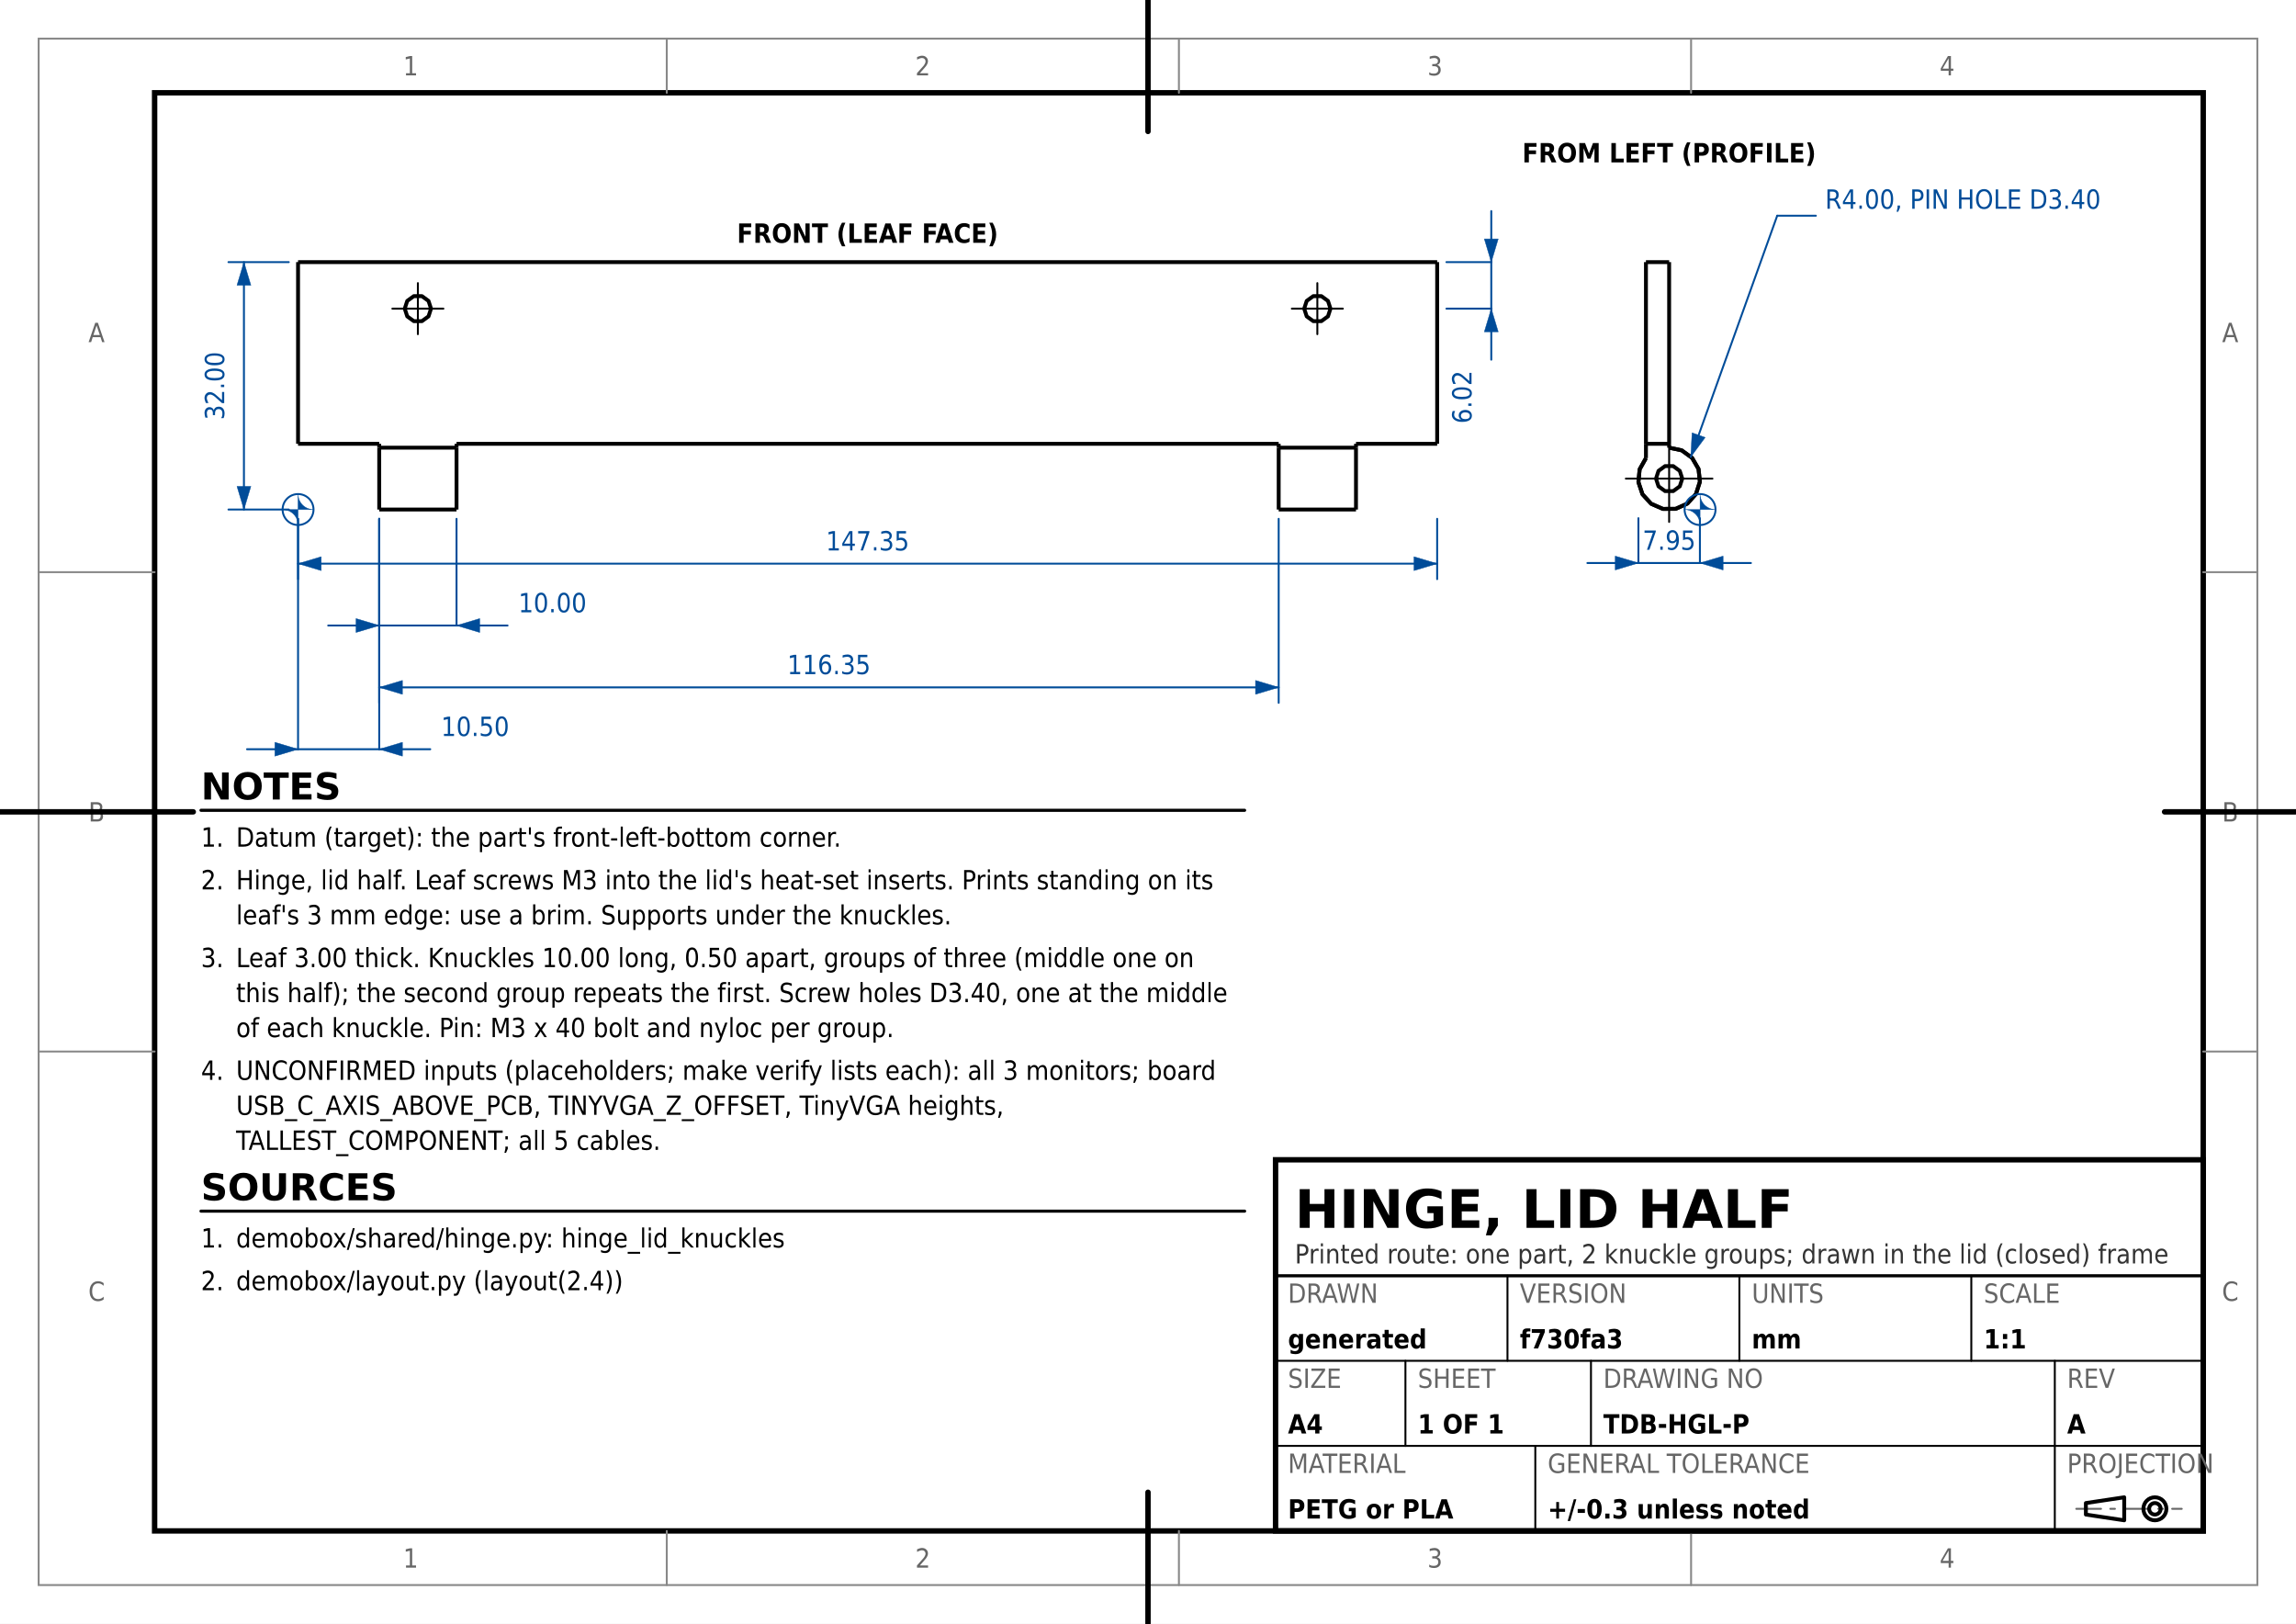
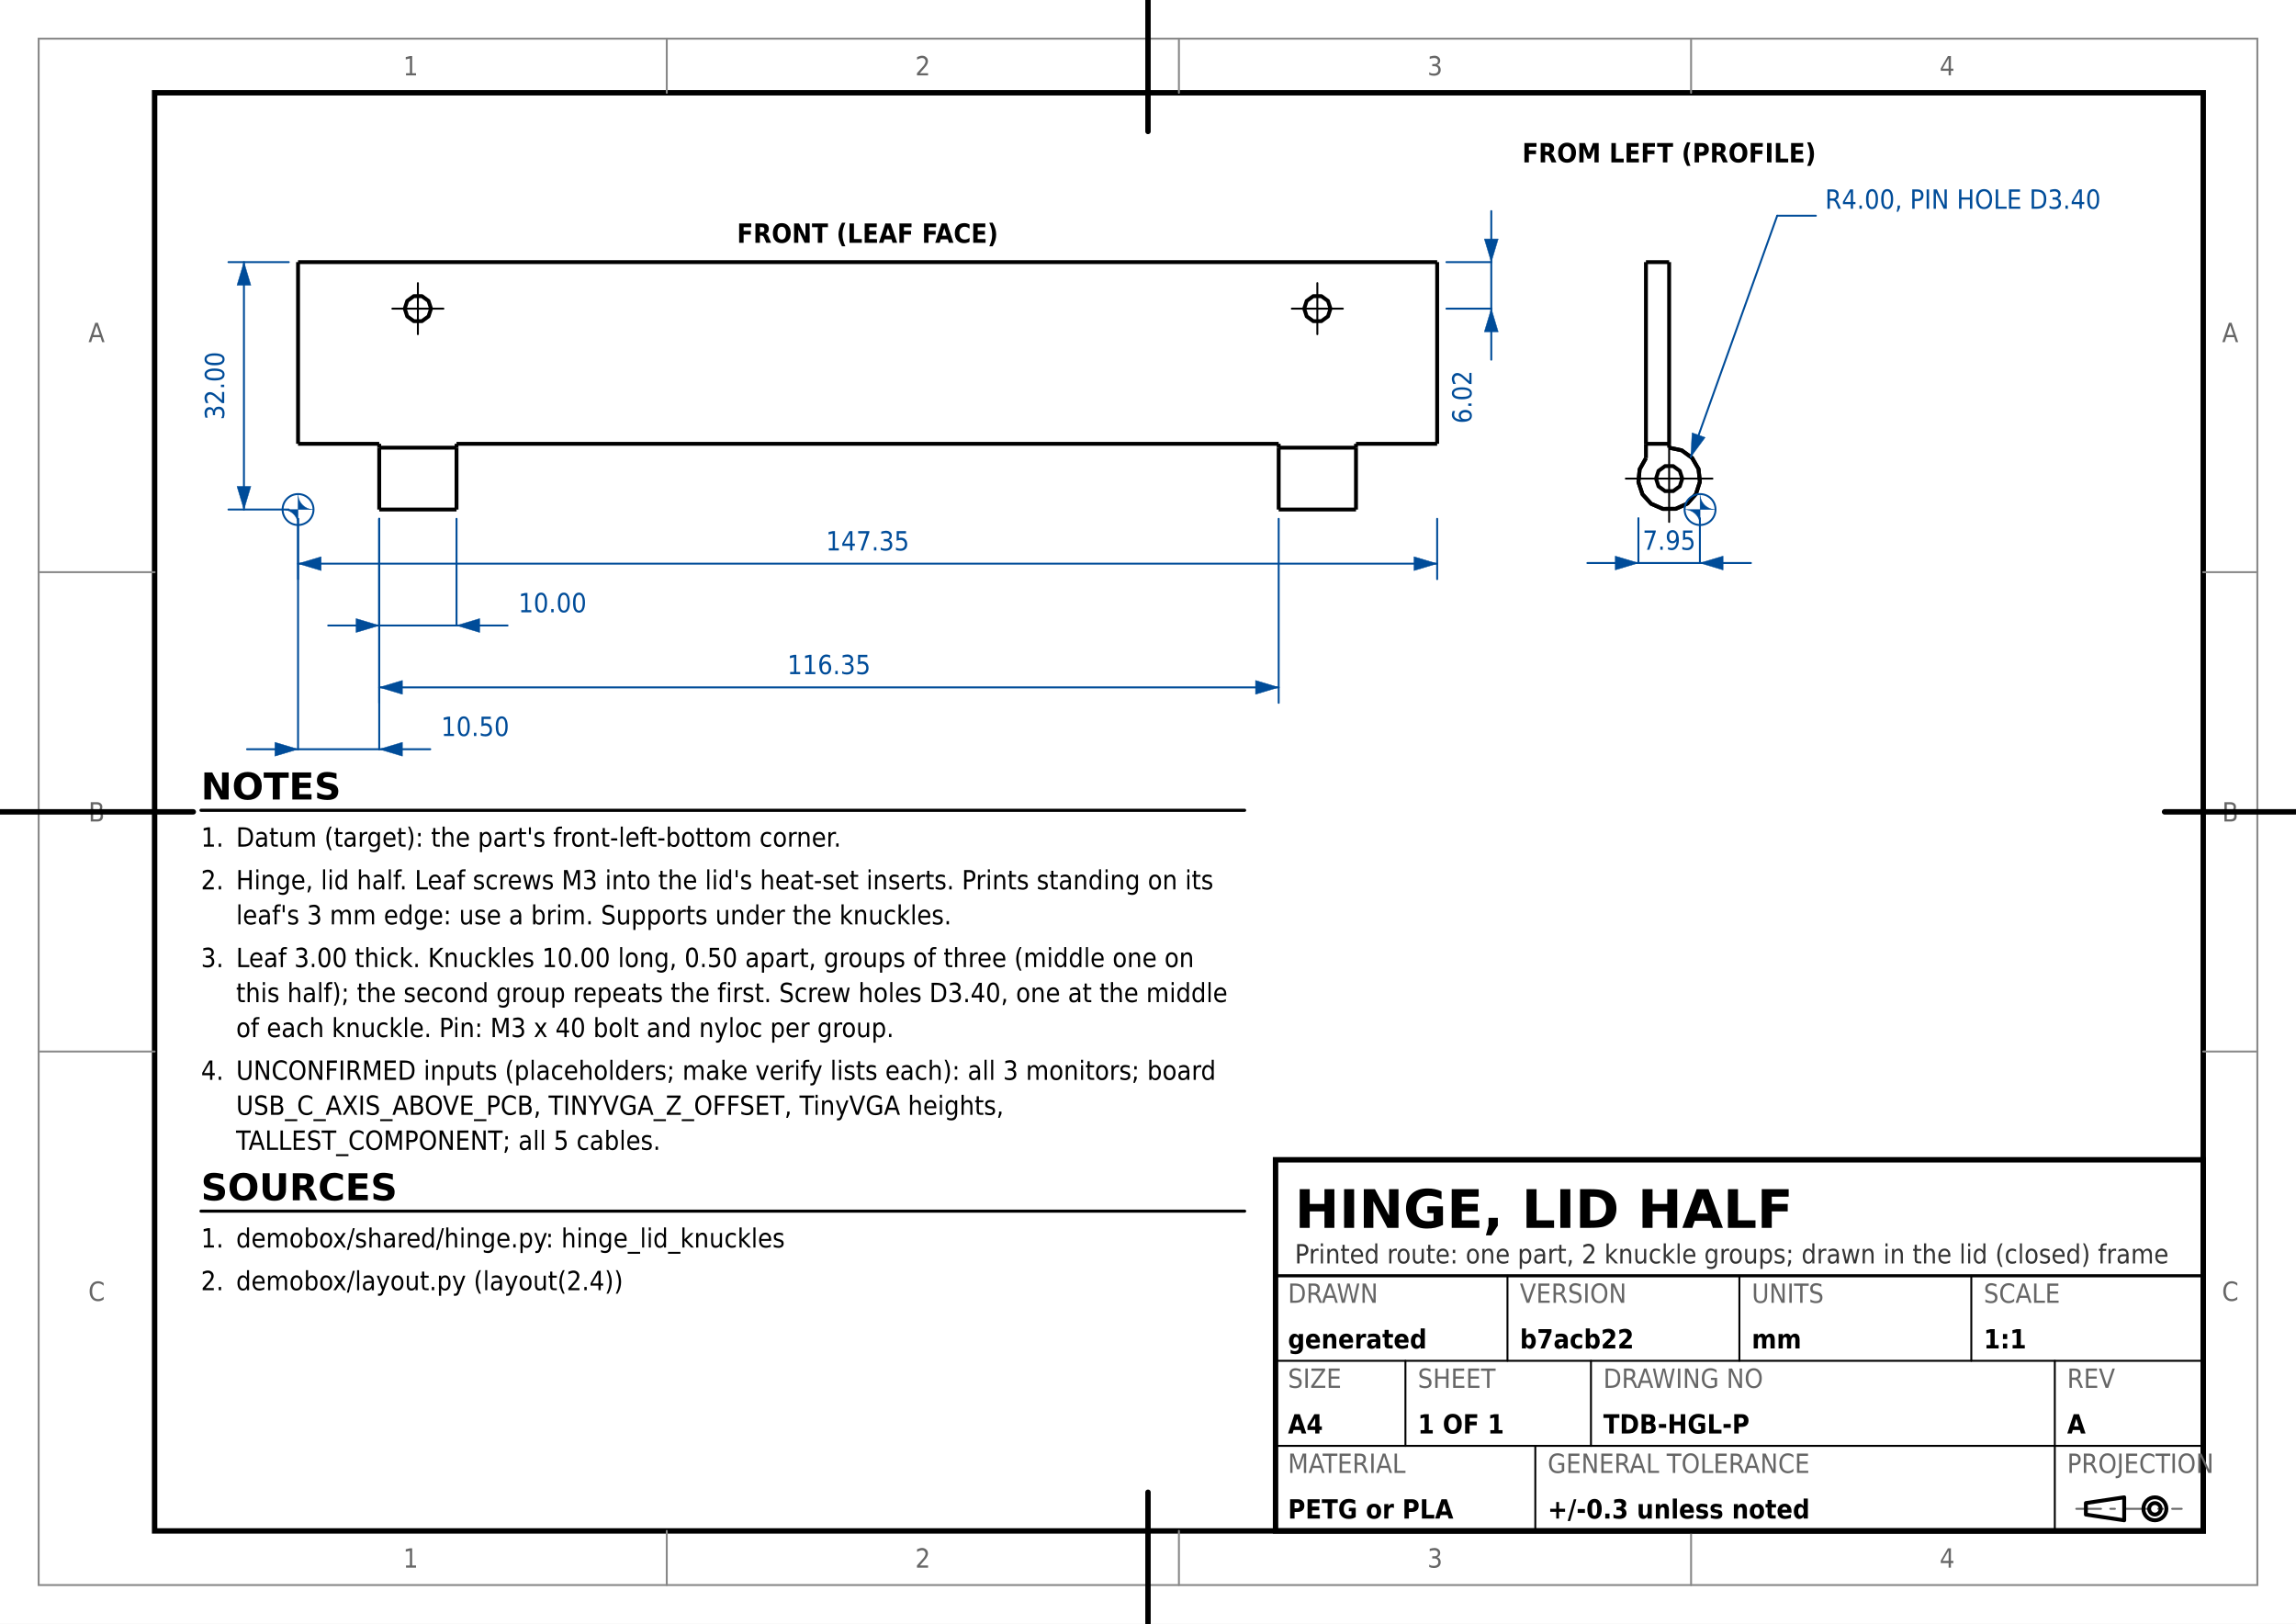
<svg xmlns="http://www.w3.org/2000/svg" version="1.1" width="297mm" height="210mm" viewBox="0 0 297 210">
  <rect width="100%" height="100%" fill="#ffffff" />
  <rect x="5" y="5" width="287" height="200" fill="none" stroke="#888888" stroke-width="0.25" />
  <rect x="20" y="12" width="265" height="186" fill="none" stroke="#000000" stroke-width="0.7" />
  <text x="53.125" y="202.75" font-family="DejaVu Sans Condensed, DejaVu Sans, Liberation Sans, sans-serif" font-size="3.429" fill="#666666" text-anchor="middle">1</text>
  <text x="53.125" y="9.75" font-family="DejaVu Sans Condensed, DejaVu Sans, Liberation Sans, sans-serif" font-size="3.429" fill="#666666" text-anchor="middle">1</text>
  <line x1="86.25" y1="205" x2="86.25" y2="198" stroke="#888888" stroke-width="0.25" stroke-linecap="round" />
  <line x1="86.25" y1="12" x2="86.25" y2="5" stroke="#888888" stroke-width="0.25" stroke-linecap="round" />
  <text x="119.375" y="202.75" font-family="DejaVu Sans Condensed, DejaVu Sans, Liberation Sans, sans-serif" font-size="3.429" fill="#666666" text-anchor="middle">2</text>
  <text x="119.375" y="9.75" font-family="DejaVu Sans Condensed, DejaVu Sans, Liberation Sans, sans-serif" font-size="3.429" fill="#666666" text-anchor="middle">2</text>
  <line x1="152.5" y1="205" x2="152.5" y2="198" stroke="#888888" stroke-width="0.25" stroke-linecap="round" />
  <line x1="152.5" y1="12" x2="152.5" y2="5" stroke="#888888" stroke-width="0.25" stroke-linecap="round" />
  <text x="185.625" y="202.75" font-family="DejaVu Sans Condensed, DejaVu Sans, Liberation Sans, sans-serif" font-size="3.429" fill="#666666" text-anchor="middle">3</text>
  <text x="185.625" y="9.75" font-family="DejaVu Sans Condensed, DejaVu Sans, Liberation Sans, sans-serif" font-size="3.429" fill="#666666" text-anchor="middle">3</text>
  <line x1="218.75" y1="205" x2="218.75" y2="198" stroke="#888888" stroke-width="0.25" stroke-linecap="round" />
  <line x1="218.75" y1="12" x2="218.75" y2="5" stroke="#888888" stroke-width="0.25" stroke-linecap="round" />
  <text x="251.875" y="202.75" font-family="DejaVu Sans Condensed, DejaVu Sans, Liberation Sans, sans-serif" font-size="3.429" fill="#666666" text-anchor="middle">4</text>
  <text x="251.875" y="9.75" font-family="DejaVu Sans Condensed, DejaVu Sans, Liberation Sans, sans-serif" font-size="3.429" fill="#666666" text-anchor="middle">4</text>
  <text x="12.5" y="168.25" font-family="DejaVu Sans Condensed, DejaVu Sans, Liberation Sans, sans-serif" font-size="3.429" fill="#666666" text-anchor="middle">C</text>
  <text x="288.5" y="168.25" font-family="DejaVu Sans Condensed, DejaVu Sans, Liberation Sans, sans-serif" font-size="3.429" fill="#666666" text-anchor="middle">C</text>
  <line x1="5" y1="136" x2="20" y2="136" stroke="#888888" stroke-width="0.25" stroke-linecap="round" />
  <line x1="285" y1="136" x2="292" y2="136" stroke="#888888" stroke-width="0.25" stroke-linecap="round" />
  <text x="12.5" y="106.25" font-family="DejaVu Sans Condensed, DejaVu Sans, Liberation Sans, sans-serif" font-size="3.429" fill="#666666" text-anchor="middle">B</text>
  <text x="288.5" y="106.25" font-family="DejaVu Sans Condensed, DejaVu Sans, Liberation Sans, sans-serif" font-size="3.429" fill="#666666" text-anchor="middle">B</text>
  <line x1="5" y1="74" x2="20" y2="74" stroke="#888888" stroke-width="0.25" stroke-linecap="round" />
  <line x1="285" y1="74" x2="292" y2="74" stroke="#888888" stroke-width="0.25" stroke-linecap="round" />
  <text x="12.5" y="44.25" font-family="DejaVu Sans Condensed, DejaVu Sans, Liberation Sans, sans-serif" font-size="3.429" fill="#666666" text-anchor="middle">A</text>
  <text x="288.5" y="44.25" font-family="DejaVu Sans Condensed, DejaVu Sans, Liberation Sans, sans-serif" font-size="3.429" fill="#666666" text-anchor="middle">A</text>
  <line x1="148.5" y1="210" x2="148.5" y2="193" stroke="#000000" stroke-width="0.7" stroke-linecap="round" />
  <line x1="148.5" y1="17" x2="148.5" y2="0" stroke="#000000" stroke-width="0.7" stroke-linecap="round" />
  <line x1="0" y1="105" x2="25" y2="105" stroke="#000000" stroke-width="0.7" stroke-linecap="round" />
  <line x1="280" y1="105" x2="297" y2="105" stroke="#000000" stroke-width="0.7" stroke-linecap="round" />
  <polyline points="38.555,57.4 49.055,57.4" fill="none" stroke="#000000" stroke-width="0.5" stroke-linejoin="round" />
  <polyline points="38.555,33.9 38.555,57.4" fill="none" stroke="#000000" stroke-width="0.5" stroke-linejoin="round" />
  <polyline points="49.055,57.4 49.055,57.9" fill="none" stroke="#000000" stroke-width="0.5" stroke-linejoin="round" />
  <polyline points="49.055,65.9 49.055,65.8 49.055,65.504 49.055,65.027 49.055,64.394 49.055,63.636 49.055,62.79 49.055,61.9 49.055,61.01 49.055,60.164 49.055,59.406 49.055,58.773 49.055,58.296 49.055,58 49.055,57.9" fill="none" stroke="#000000" stroke-width="0.5" stroke-linejoin="round" />
  <polyline points="38.555,33.9 185.905,33.9" fill="none" stroke="#000000" stroke-width="0.5" stroke-linejoin="round" />
  <polyline points="185.905,33.9 185.905,57.4" fill="none" stroke="#000000" stroke-width="0.5" stroke-linejoin="round" />
  <polyline points="175.405,57.4 185.905,57.4" fill="none" stroke="#000000" stroke-width="0.5" stroke-linejoin="round" />
  <polyline points="59.055,57.9 49.055,57.9" fill="none" stroke="#000000" stroke-width="0.5" stroke-linejoin="round" />
  <polyline points="175.405,57.4 175.405,57.9" fill="none" stroke="#000000" stroke-width="0.5" stroke-linejoin="round" />
  <polyline points="59.055,57.4 59.055,57.9" fill="none" stroke="#000000" stroke-width="0.5" stroke-linejoin="round" />
  <polyline points="175.405,57.9 165.405,57.9" fill="none" stroke="#000000" stroke-width="0.5" stroke-linejoin="round" />
  <polyline points="59.055,57.4 165.405,57.4" fill="none" stroke="#000000" stroke-width="0.5" stroke-linejoin="round" />
  <polyline points="165.405,57.4 165.405,57.9" fill="none" stroke="#000000" stroke-width="0.5" stroke-linejoin="round" />
  <polyline points="172.105,39.918 171.78,38.919 170.93,38.301 169.879,38.301 169.029,38.919 168.705,39.918 169.029,40.917 169.879,41.535 170.93,41.535 171.78,40.917 172.105,39.918" fill="none" stroke="#000000" stroke-width="0.5" stroke-linejoin="round" />
  <polyline points="55.755,39.918 55.43,38.919 54.58,38.301 53.529,38.301 52.679,38.919 52.355,39.918 52.679,40.917 53.529,41.535 54.58,41.535 55.43,40.917 55.755,39.918" fill="none" stroke="#000000" stroke-width="0.5" stroke-linejoin="round" />
  <polyline points="59.055,57.9 59.055,58 59.055,58.296 59.055,58.773 59.055,59.406 59.055,60.164 59.055,61.01 59.055,61.9 59.055,62.79 59.055,63.636 59.055,64.394 59.055,65.027 59.055,65.504 59.055,65.8 59.055,65.9" fill="none" stroke="#000000" stroke-width="0.5" stroke-linejoin="round" />
  <polyline points="175.405,57.9 175.405,58 175.405,58.296 175.405,58.773 175.405,59.406 175.405,60.164 175.405,61.01 175.405,61.9 175.405,62.79 175.405,63.636 175.405,64.394 175.405,65.027 175.405,65.504 175.405,65.8 175.405,65.9" fill="none" stroke="#000000" stroke-width="0.5" stroke-linejoin="round" />
  <polyline points="165.405,65.9 165.405,65.8 165.405,65.504 165.405,65.027 165.405,64.394 165.405,63.636 165.405,62.79 165.405,61.9 165.405,61.01 165.405,60.164 165.405,59.406 165.405,58.773 165.405,58.296 165.405,58 165.405,57.9" fill="none" stroke="#000000" stroke-width="0.5" stroke-linejoin="round" />
  <polyline points="59.055,65.9 49.055,65.9" fill="none" stroke="#000000" stroke-width="0.5" stroke-linejoin="round" />
  <polyline points="175.405,65.9 165.405,65.9" fill="none" stroke="#000000" stroke-width="0.5" stroke-linejoin="round" />
  <polyline points="215.912,57.4 212.912,57.4" fill="none" stroke="#000000" stroke-width="0.5" stroke-linejoin="round" />
  <polyline points="212.912,57.4 212.912,33.9" fill="none" stroke="#000000" stroke-width="0.5" stroke-linejoin="round" />
  <polyline points="212.912,33.9 215.912,33.9" fill="none" stroke="#000000" stroke-width="0.5" stroke-linejoin="round" />
  <polyline points="215.912,33.9 215.912,57.4" fill="none" stroke="#000000" stroke-width="0.5" stroke-linejoin="round" />
  <polyline points="212.912,59.254 212.912,57.4" fill="none" stroke="#000000" stroke-width="0.5" stroke-linejoin="round" />
  <polyline points="215.912,57.4 215.912,57.9" fill="none" stroke="#000000" stroke-width="0.5" stroke-linejoin="round" />
  <polyline points="212.912,59.254 212.097,60.7 211.938,62.353 212.464,63.927 213.584,65.153 215.106,65.818 216.766,65.808 218.279,65.125 219.384,63.886 219.892,62.306 219.714,60.655 218.881,59.219 217.536,58.245 215.912,57.9" fill="none" stroke="#000000" stroke-width="0.5" stroke-linejoin="round" />
  <polyline points="214.212,61.9 214.537,62.899 215.387,63.517 216.438,63.517 217.288,62.899 217.612,61.9 217.288,60.901 216.438,60.283 215.387,60.283 214.537,60.901 214.212,61.9" fill="none" stroke="#000000" stroke-width="0.5" stroke-linejoin="round" />
  <polyline points="212.912,59.254 212.097,60.7 211.938,62.353 212.464,63.927 213.584,65.153 215.106,65.818 216.766,65.808 218.279,65.125 219.384,63.886 219.892,62.306 219.714,60.655 218.881,59.219 217.536,58.245 215.912,57.9" fill="none" stroke="#000000" stroke-width="0.5" stroke-linejoin="round" />
  <line x1="50.755" y1="39.918" x2="57.355" y2="39.918" stroke="#000000" stroke-width="0.25" stroke-linecap="round" />
  <line x1="54.055" y1="43.218" x2="54.055" y2="36.618" stroke="#000000" stroke-width="0.25" stroke-linecap="round" />
  <line x1="167.105" y1="39.918" x2="173.705" y2="39.918" stroke="#000000" stroke-width="0.25" stroke-linecap="round" />
  <line x1="170.405" y1="43.218" x2="170.405" y2="36.618" stroke="#000000" stroke-width="0.25" stroke-linecap="round" />
  <line x1="210.312" y1="61.9" x2="221.512" y2="61.9" stroke="#000000" stroke-width="0.25" stroke-linecap="round" />
  <line x1="215.912" y1="67.5" x2="215.912" y2="56.3" stroke="#000000" stroke-width="0.25" stroke-linecap="round" />
  <circle cx="38.555" cy="65.9" r="2" fill="none" stroke="#004c99" stroke-width="0.25" />
  <path d="M 38.555 65.9 L 40.555 65.9 A 2.0 2.0 0 0 1 38.555 63.9 Z" fill="#004c99" stroke="#004c99" stroke-width="0.05" stroke-linejoin="round" stroke-linecap="round" />
  <path d="M 38.555 65.9 L 36.555 65.9 A 2.0 2.0 0 0 1 38.555 67.9 Z" fill="#004c99" stroke="#004c99" stroke-width="0.05" stroke-linejoin="round" stroke-linecap="round" />
  <circle cx="219.912" cy="65.9" r="2" fill="none" stroke="#004c99" stroke-width="0.25" />
  <path d="M 219.912 65.9 L 221.912 65.9 A 2.0 2.0 0 0 1 219.912 63.9 Z" fill="#004c99" stroke="#004c99" stroke-width="0.05" stroke-linejoin="round" stroke-linecap="round" />
  <path d="M 219.912 65.9 L 217.912 65.9 A 2.0 2.0 0 0 1 219.912 67.9 Z" fill="#004c99" stroke="#004c99" stroke-width="0.05" stroke-linejoin="round" stroke-linecap="round" />
  <line x1="37.355" y1="65.9" x2="29.555" y2="65.9" stroke="#004c99" stroke-width="0.25" stroke-linecap="round" />
  <line x1="37.355" y1="33.9" x2="29.555" y2="33.9" stroke="#004c99" stroke-width="0.25" stroke-linecap="round" />
  <line x1="31.555" y1="65.9" x2="31.555" y2="33.9" stroke="#004c99" stroke-width="0.25" stroke-linecap="round" />
  <polygon points="31.555,65.9 32.455,62.9 30.655,62.9" fill="#004c99" stroke="#004c99" stroke-width="0.05" stroke-linejoin="round" />
  <polygon points="31.555,33.9 30.655,36.9 32.455,36.9" fill="#004c99" stroke="#004c99" stroke-width="0.05" stroke-linejoin="round" />
  <text x="29" y="49.9" font-family="DejaVu Sans Condensed, DejaVu Sans, Liberation Sans, sans-serif" font-size="3.429" fill="#004c99" text-anchor="middle" transform="rotate(-90 29 49.9)">32.00</text>
  <line x1="38.555" y1="67.1" x2="38.555" y2="74.9" stroke="#004c99" stroke-width="0.25" stroke-linecap="round" />
  <line x1="185.905" y1="67.1" x2="185.905" y2="74.9" stroke="#004c99" stroke-width="0.25" stroke-linecap="round" />
  <line x1="38.555" y1="72.9" x2="185.905" y2="72.9" stroke="#004c99" stroke-width="0.25" stroke-linecap="round" />
  <polygon points="38.555,72.9 41.555,73.8 41.555,72" fill="#004c99" stroke="#004c99" stroke-width="0.05" stroke-linejoin="round" />
  <polygon points="185.905,72.9 182.905,72 182.905,73.8" fill="#004c99" stroke="#004c99" stroke-width="0.05" stroke-linejoin="round" />
  <text x="112.23" y="71.191" font-family="DejaVu Sans Condensed, DejaVu Sans, Liberation Sans, sans-serif" font-size="3.429" fill="#004c99" text-anchor="middle">147.35</text>
  <line x1="211.938" y1="67.018" x2="211.938" y2="72.818" stroke="#004c99" stroke-width="0.25" stroke-linecap="round" />
  <line x1="219.892" y1="67.018" x2="219.892" y2="72.818" stroke="#004c99" stroke-width="0.25" stroke-linecap="round" />
  <line x1="211.938" y1="72.818" x2="219.892" y2="72.818" stroke="#004c99" stroke-width="0.25" stroke-linecap="round" />
  <polygon points="211.938,72.818 208.938,71.918 208.938,73.718" fill="#004c99" stroke="#004c99" stroke-width="0.05" stroke-linejoin="round" />
  <polygon points="219.892,72.818 222.892,73.718 222.892,71.918" fill="#004c99" stroke="#004c99" stroke-width="0.05" stroke-linejoin="round" />
  <line x1="205.338" y1="72.818" x2="211.938" y2="72.818" stroke="#004c99" stroke-width="0.25" stroke-linecap="round" />
  <line x1="219.892" y1="72.818" x2="226.492" y2="72.818" stroke="#004c99" stroke-width="0.25" stroke-linecap="round" />
  <text x="215.915" y="71.109" font-family="DejaVu Sans Condensed, DejaVu Sans, Liberation Sans, sans-serif" font-size="3.429" fill="#004c99" text-anchor="middle">7.95</text>
  <polygon points="218.712,59.1 220.572,56.579 218.877,55.972" fill="#004c99" stroke="#004c99" stroke-width="0.05" stroke-linejoin="round" />
  <line x1="218.712" y1="59.1" x2="229.892" y2="27.9" stroke="#004c99" stroke-width="0.25" stroke-linecap="round" />
  <line x1="229.892" y1="27.9" x2="234.892" y2="27.9" stroke="#004c99" stroke-width="0.25" stroke-linecap="round" />
  <text x="236.092" y="27" font-family="DejaVu Sans Condensed, DejaVu Sans, Liberation Sans, sans-serif" font-size="3.429" fill="#004c99" text-anchor="start">R4.00, PIN HOLE D3.40</text>
  <line x1="49.055" y1="67.1" x2="49.055" y2="80.9" stroke="#004c99" stroke-width="0.25" stroke-linecap="round" />
  <line x1="59.055" y1="67.1" x2="59.055" y2="80.9" stroke="#004c99" stroke-width="0.25" stroke-linecap="round" />
  <line x1="49.055" y1="80.9" x2="59.055" y2="80.9" stroke="#004c99" stroke-width="0.25" stroke-linecap="round" />
  <polygon points="49.055,80.9 46.055,80 46.055,81.8" fill="#004c99" stroke="#004c99" stroke-width="0.05" stroke-linejoin="round" />
  <polygon points="59.055,80.9 62.055,81.8 62.055,80" fill="#004c99" stroke="#004c99" stroke-width="0.05" stroke-linejoin="round" />
  <line x1="42.455" y1="80.9" x2="49.055" y2="80.9" stroke="#004c99" stroke-width="0.25" stroke-linecap="round" />
  <line x1="59.055" y1="80.9" x2="65.655" y2="80.9" stroke="#004c99" stroke-width="0.25" stroke-linecap="round" />
  <text x="67.055" y="79.191" font-family="DejaVu Sans Condensed, DejaVu Sans, Liberation Sans, sans-serif" font-size="3.429" fill="#004c99" text-anchor="start">10.00</text>
  <line x1="49.055" y1="67.1" x2="49.055" y2="90.9" stroke="#004c99" stroke-width="0.25" stroke-linecap="round" />
  <line x1="165.405" y1="67.1" x2="165.405" y2="90.9" stroke="#004c99" stroke-width="0.25" stroke-linecap="round" />
  <line x1="49.055" y1="88.9" x2="165.405" y2="88.9" stroke="#004c99" stroke-width="0.25" stroke-linecap="round" />
  <polygon points="49.055,88.9 52.055,89.8 52.055,88" fill="#004c99" stroke="#004c99" stroke-width="0.05" stroke-linejoin="round" />
  <polygon points="165.405,88.9 162.405,88 162.405,89.8" fill="#004c99" stroke="#004c99" stroke-width="0.05" stroke-linejoin="round" />
  <text x="107.23" y="87.191" font-family="DejaVu Sans Condensed, DejaVu Sans, Liberation Sans, sans-serif" font-size="3.429" fill="#004c99" text-anchor="middle">116.35</text>
  <line x1="187.105" y1="33.9" x2="192.905" y2="33.9" stroke="#004c99" stroke-width="0.25" stroke-linecap="round" />
  <line x1="187.105" y1="39.918" x2="192.905" y2="39.918" stroke="#004c99" stroke-width="0.25" stroke-linecap="round" />
  <line x1="192.905" y1="39.918" x2="192.905" y2="33.9" stroke="#004c99" stroke-width="0.25" stroke-linecap="round" />
  <polygon points="192.905,39.918 192.005,42.918 193.805,42.918" fill="#004c99" stroke="#004c99" stroke-width="0.05" stroke-linejoin="round" />
  <polygon points="192.905,33.9 193.805,30.9 192.005,30.9" fill="#004c99" stroke="#004c99" stroke-width="0.05" stroke-linejoin="round" />
  <line x1="192.905" y1="46.518" x2="192.905" y2="39.918" stroke="#004c99" stroke-width="0.25" stroke-linecap="round" />
  <line x1="192.905" y1="33.9" x2="192.905" y2="27.3" stroke="#004c99" stroke-width="0.25" stroke-linecap="round" />
  <text x="190.35" y="47.918" font-family="DejaVu Sans Condensed, DejaVu Sans, Liberation Sans, sans-serif" font-size="3.429" fill="#004c99" text-anchor="end" transform="rotate(-90 190.35 47.9179)">6.02</text>
  <line x1="38.555" y1="67.1" x2="38.555" y2="96.9" stroke="#004c99" stroke-width="0.25" stroke-linecap="round" />
  <line x1="49.055" y1="67.1" x2="49.055" y2="96.9" stroke="#004c99" stroke-width="0.25" stroke-linecap="round" />
  <line x1="38.555" y1="96.9" x2="49.055" y2="96.9" stroke="#004c99" stroke-width="0.25" stroke-linecap="round" />
  <polygon points="38.555,96.9 35.555,96 35.555,97.8" fill="#004c99" stroke="#004c99" stroke-width="0.05" stroke-linejoin="round" />
  <polygon points="49.055,96.9 52.055,97.8 52.055,96" fill="#004c99" stroke="#004c99" stroke-width="0.05" stroke-linejoin="round" />
  <line x1="31.955" y1="96.9" x2="38.555" y2="96.9" stroke="#004c99" stroke-width="0.25" stroke-linecap="round" />
  <line x1="49.055" y1="96.9" x2="55.655" y2="96.9" stroke="#004c99" stroke-width="0.25" stroke-linecap="round" />
  <text x="57.055" y="95.191" font-family="DejaVu Sans Condensed, DejaVu Sans, Liberation Sans, sans-serif" font-size="3.429" fill="#004c99" text-anchor="start">10.50</text>
  <text x="112.23" y="31.4" font-family="DejaVu Sans Condensed, DejaVu Sans, Liberation Sans, sans-serif" font-size="3.429" fill="#000000" text-anchor="middle" font-weight="bold">FRONT (LEAF FACE)</text>
  <text x="215.915" y="21" font-family="DejaVu Sans Condensed, DejaVu Sans, Liberation Sans, sans-serif" font-size="3.429" fill="#000000" text-anchor="middle" font-weight="bold">FROM LEFT (PROFILE)</text>
  <text x="26" y="103.4" font-family="DejaVu Sans, Liberation Sans, sans-serif" font-size="4.801" fill="#000000" text-anchor="start" font-weight="bold">NOTES</text>
  <line x1="26" y1="104.8" x2="161" y2="104.8" stroke="#000000" stroke-width="0.4" stroke-linecap="round" />
  <text x="26" y="109.5" font-family="DejaVu Sans Condensed, DejaVu Sans, Liberation Sans, sans-serif" font-size="3.429" fill="#000000" text-anchor="start">1.</text>
  <text x="30.542" y="109.5" font-family="DejaVu Sans Condensed, DejaVu Sans, Liberation Sans, sans-serif" font-size="3.429" fill="#000000" text-anchor="start">Datum (target): the part's front-left-bottom corner.</text>
  <text x="26" y="115.027" font-family="DejaVu Sans Condensed, DejaVu Sans, Liberation Sans, sans-serif" font-size="3.429" fill="#000000" text-anchor="start">2.</text>
  <text x="30.542" y="115.027" font-family="DejaVu Sans Condensed, DejaVu Sans, Liberation Sans, sans-serif" font-size="3.429" fill="#000000" text-anchor="start">Hinge, lid half. Leaf screws M3 into the lid's heat-set inserts. Prints standing on its</text>
  <text x="30.542" y="119.553" font-family="DejaVu Sans Condensed, DejaVu Sans, Liberation Sans, sans-serif" font-size="3.429" fill="#000000" text-anchor="start">leaf's 3 mm edge: use a brim. Supports under the knuckles.</text>
  <text x="26" y="125.08" font-family="DejaVu Sans Condensed, DejaVu Sans, Liberation Sans, sans-serif" font-size="3.429" fill="#000000" text-anchor="start">3.</text>
  <text x="30.542" y="125.08" font-family="DejaVu Sans Condensed, DejaVu Sans, Liberation Sans, sans-serif" font-size="3.429" fill="#000000" text-anchor="start">Leaf 3.00 thick. Knuckles 10.00 long, 0.50 apart, groups of three (middle one on</text>
  <text x="30.542" y="129.607" font-family="DejaVu Sans Condensed, DejaVu Sans, Liberation Sans, sans-serif" font-size="3.429" fill="#000000" text-anchor="start">this half); the second group repeats the first. Screw holes D3.40, one at the middle</text>
  <text x="30.542" y="134.134" font-family="DejaVu Sans Condensed, DejaVu Sans, Liberation Sans, sans-serif" font-size="3.429" fill="#000000" text-anchor="start">of each knuckle. Pin: M3 x 40 bolt and nyloc per group.</text>
  <text x="26" y="139.661" font-family="DejaVu Sans Condensed, DejaVu Sans, Liberation Sans, sans-serif" font-size="3.429" fill="#000000" text-anchor="start">4.</text>
  <text x="30.542" y="139.661" font-family="DejaVu Sans Condensed, DejaVu Sans, Liberation Sans, sans-serif" font-size="3.429" fill="#000000" text-anchor="start">UNCONFIRMED inputs (placeholders; make verify lists each): all 3 monitors; board</text>
  <text x="30.542" y="144.187" font-family="DejaVu Sans Condensed, DejaVu Sans, Liberation Sans, sans-serif" font-size="3.429" fill="#000000" text-anchor="start">USB_C_AXIS_ABOVE_PCB, TINYVGA_Z_OFFSET, TinyVGA heights,</text>
  <text x="30.542" y="148.714" font-family="DejaVu Sans Condensed, DejaVu Sans, Liberation Sans, sans-serif" font-size="3.429" fill="#000000" text-anchor="start">TALLEST_COMPONENT; all 5 cables.</text>
  <text x="26" y="155.241" font-family="DejaVu Sans, Liberation Sans, sans-serif" font-size="4.801" fill="#000000" text-anchor="start" font-weight="bold">SOURCES</text>
  <line x1="26" y1="156.641" x2="161" y2="156.641" stroke="#000000" stroke-width="0.4" stroke-linecap="round" />
  <text x="26" y="161.341" font-family="DejaVu Sans Condensed, DejaVu Sans, Liberation Sans, sans-serif" font-size="3.429" fill="#000000" text-anchor="start">1.</text>
  <text x="30.542" y="161.341" font-family="DejaVu Sans Condensed, DejaVu Sans, Liberation Sans, sans-serif" font-size="3.429" fill="#000000" text-anchor="start">demobox/shared/hinge.py: hinge_lid_knuckles</text>
  <text x="26" y="166.868" font-family="DejaVu Sans Condensed, DejaVu Sans, Liberation Sans, sans-serif" font-size="3.429" fill="#000000" text-anchor="start">2.</text>
  <text x="30.542" y="166.868" font-family="DejaVu Sans Condensed, DejaVu Sans, Liberation Sans, sans-serif" font-size="3.429" fill="#000000" text-anchor="start">demobox/layout.py (layout(2.4))</text>
  <rect x="165" y="150" width="120" height="48" fill="none" stroke="#000000" stroke-width="0.7" />
  <line x1="165" y1="165" x2="285" y2="165" stroke="#000000" stroke-width="0.4" stroke-linecap="round" />
  <text x="167.5" y="158.8" font-family="DejaVu Sans, Liberation Sans, sans-serif" font-size="6.859" fill="#000000" text-anchor="start" font-weight="bold">HINGE, LID HALF</text>
  <text x="167.5" y="163.4" font-family="DejaVu Sans Condensed, DejaVu Sans, Liberation Sans, sans-serif" font-size="3.429" fill="#333333" text-anchor="start">Printed route: one part, 2 knuckle groups; drawn in the lid (closed) frame</text>
  <text x="166.6" y="168.5" font-family="DejaVu Sans Condensed, DejaVu Sans, Liberation Sans, sans-serif" font-size="3.429" fill="#666666" text-anchor="start">DRAWN</text>
  <text x="166.6" y="174.4" font-family="DejaVu Sans Condensed, DejaVu Sans, Liberation Sans, sans-serif" font-size="3.429" fill="#000000" text-anchor="start" font-weight="bold">generated</text>
  <line x1="195" y1="176" x2="195" y2="165" stroke="#000000" stroke-width="0.25" stroke-linecap="round" />
  <text x="196.6" y="168.5" font-family="DejaVu Sans Condensed, DejaVu Sans, Liberation Sans, sans-serif" font-size="3.429" fill="#666666" text-anchor="start">VERSION</text>
-   <text x="196.6" y="174.4" font-family="DejaVu Sans Condensed, DejaVu Sans, Liberation Sans, sans-serif" font-size="3.429" fill="#000000" text-anchor="start" font-weight="bold">f730fa3</text>
+   <text x="196.6" y="174.4" font-family="DejaVu Sans Condensed, DejaVu Sans, Liberation Sans, sans-serif" font-size="3.429" fill="#000000" text-anchor="start" font-weight="bold">b7acb22</text>
  <line x1="225" y1="176" x2="225" y2="165" stroke="#000000" stroke-width="0.25" stroke-linecap="round" />
  <text x="226.6" y="168.5" font-family="DejaVu Sans Condensed, DejaVu Sans, Liberation Sans, sans-serif" font-size="3.429" fill="#666666" text-anchor="start">UNITS</text>
  <text x="226.6" y="174.4" font-family="DejaVu Sans Condensed, DejaVu Sans, Liberation Sans, sans-serif" font-size="3.429" fill="#000000" text-anchor="start" font-weight="bold">mm</text>
  <line x1="255" y1="176" x2="255" y2="165" stroke="#000000" stroke-width="0.25" stroke-linecap="round" />
  <text x="256.6" y="168.5" font-family="DejaVu Sans Condensed, DejaVu Sans, Liberation Sans, sans-serif" font-size="3.429" fill="#666666" text-anchor="start">SCALE</text>
  <text x="256.6" y="174.4" font-family="DejaVu Sans Condensed, DejaVu Sans, Liberation Sans, sans-serif" font-size="3.429" fill="#000000" text-anchor="start" font-weight="bold">1:1</text>
  <line x1="165" y1="176" x2="285" y2="176" stroke="#000000" stroke-width="0.25" stroke-linecap="round" />
  <text x="166.6" y="179.5" font-family="DejaVu Sans Condensed, DejaVu Sans, Liberation Sans, sans-serif" font-size="3.429" fill="#666666" text-anchor="start">SIZE</text>
  <text x="166.6" y="185.4" font-family="DejaVu Sans Condensed, DejaVu Sans, Liberation Sans, sans-serif" font-size="3.429" fill="#000000" text-anchor="start" font-weight="bold">A4</text>
  <line x1="181.8" y1="187" x2="181.8" y2="176" stroke="#000000" stroke-width="0.25" stroke-linecap="round" />
  <text x="183.4" y="179.5" font-family="DejaVu Sans Condensed, DejaVu Sans, Liberation Sans, sans-serif" font-size="3.429" fill="#666666" text-anchor="start">SHEET</text>
  <text x="183.4" y="185.4" font-family="DejaVu Sans Condensed, DejaVu Sans, Liberation Sans, sans-serif" font-size="3.429" fill="#000000" text-anchor="start" font-weight="bold">1 OF 1</text>
  <line x1="205.8" y1="187" x2="205.8" y2="176" stroke="#000000" stroke-width="0.25" stroke-linecap="round" />
  <text x="207.4" y="179.5" font-family="DejaVu Sans Condensed, DejaVu Sans, Liberation Sans, sans-serif" font-size="3.429" fill="#666666" text-anchor="start">DRAWING NO</text>
  <text x="207.4" y="185.4" font-family="DejaVu Sans Condensed, DejaVu Sans, Liberation Sans, sans-serif" font-size="3.429" fill="#000000" text-anchor="start" font-weight="bold">TDB-HGL-P</text>
  <line x1="265.8" y1="187" x2="265.8" y2="176" stroke="#000000" stroke-width="0.25" stroke-linecap="round" />
  <text x="267.4" y="179.5" font-family="DejaVu Sans Condensed, DejaVu Sans, Liberation Sans, sans-serif" font-size="3.429" fill="#666666" text-anchor="start">REV</text>
  <text x="267.4" y="185.4" font-family="DejaVu Sans Condensed, DejaVu Sans, Liberation Sans, sans-serif" font-size="3.429" fill="#000000" text-anchor="start" font-weight="bold">A</text>
  <line x1="165" y1="187" x2="285" y2="187" stroke="#000000" stroke-width="0.25" stroke-linecap="round" />
  <text x="166.6" y="190.5" font-family="DejaVu Sans Condensed, DejaVu Sans, Liberation Sans, sans-serif" font-size="3.429" fill="#666666" text-anchor="start">MATERIAL</text>
  <text x="166.6" y="196.4" font-family="DejaVu Sans Condensed, DejaVu Sans, Liberation Sans, sans-serif" font-size="3.429" fill="#000000" text-anchor="start" font-weight="bold">PETG or PLA</text>
  <line x1="198.6" y1="198" x2="198.6" y2="187" stroke="#000000" stroke-width="0.25" stroke-linecap="round" />
  <text x="200.2" y="190.5" font-family="DejaVu Sans Condensed, DejaVu Sans, Liberation Sans, sans-serif" font-size="3.429" fill="#666666" text-anchor="start">GENERAL TOLERANCE</text>
  <text x="200.2" y="196.4" font-family="DejaVu Sans Condensed, DejaVu Sans, Liberation Sans, sans-serif" font-size="3.429" fill="#000000" text-anchor="start" font-weight="bold">+/-0.3 unless noted</text>
  <line x1="265.8" y1="198" x2="265.8" y2="187" stroke="#000000" stroke-width="0.25" stroke-linecap="round" />
  <text x="267.4" y="190.5" font-family="DejaVu Sans Condensed, DejaVu Sans, Liberation Sans, sans-serif" font-size="3.429" fill="#666666" text-anchor="start">PROJECTION</text>
  <line x1="268.58" y1="195.14" x2="282.22" y2="195.14" stroke="#666666" stroke-width="0.25" stroke-linecap="round" stroke-dasharray="3.2,1.2,0.6,1.2" />
  <polygon points="269.82,194.396 274.78,193.652 274.78,196.628 269.82,195.884" fill="none" stroke="#000000" stroke-width="0.5" stroke-linejoin="round" />
  <circle cx="278.748" cy="195.14" r="1.488" fill="none" stroke="#000000" stroke-width="0.5" />
  <circle cx="278.748" cy="195.14" r="0.744" fill="none" stroke="#000000" stroke-width="0.5" />
</svg>
